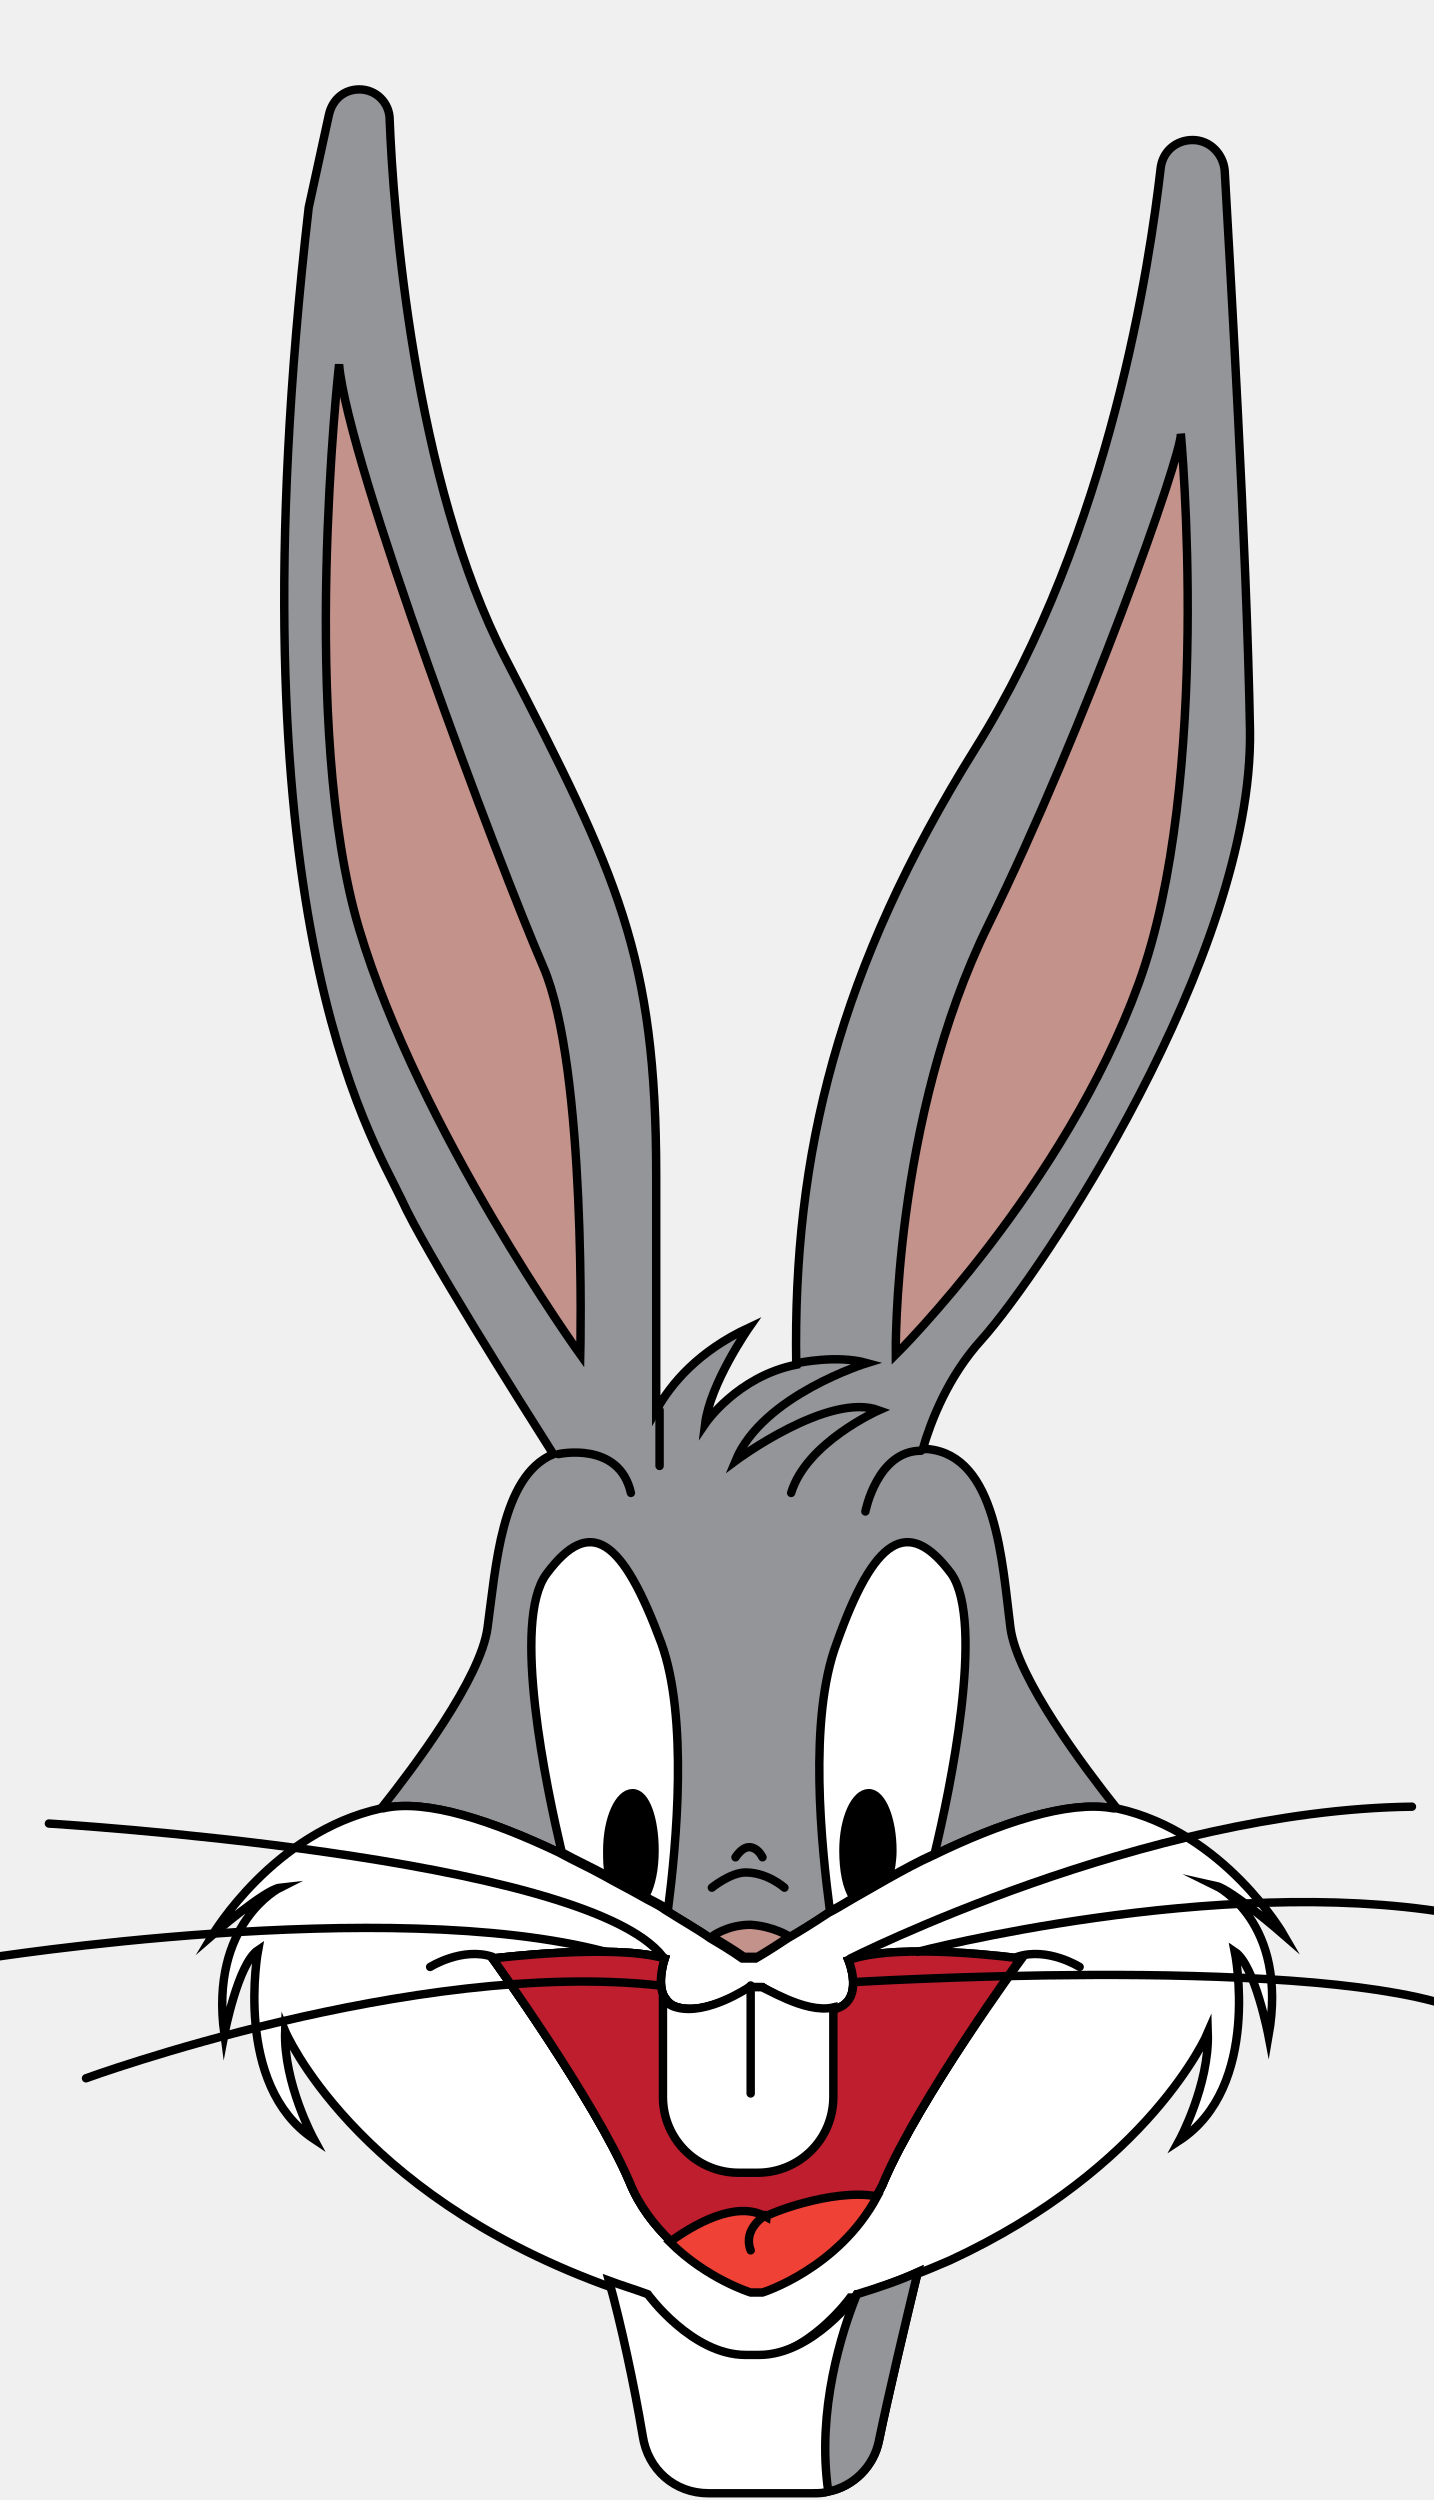
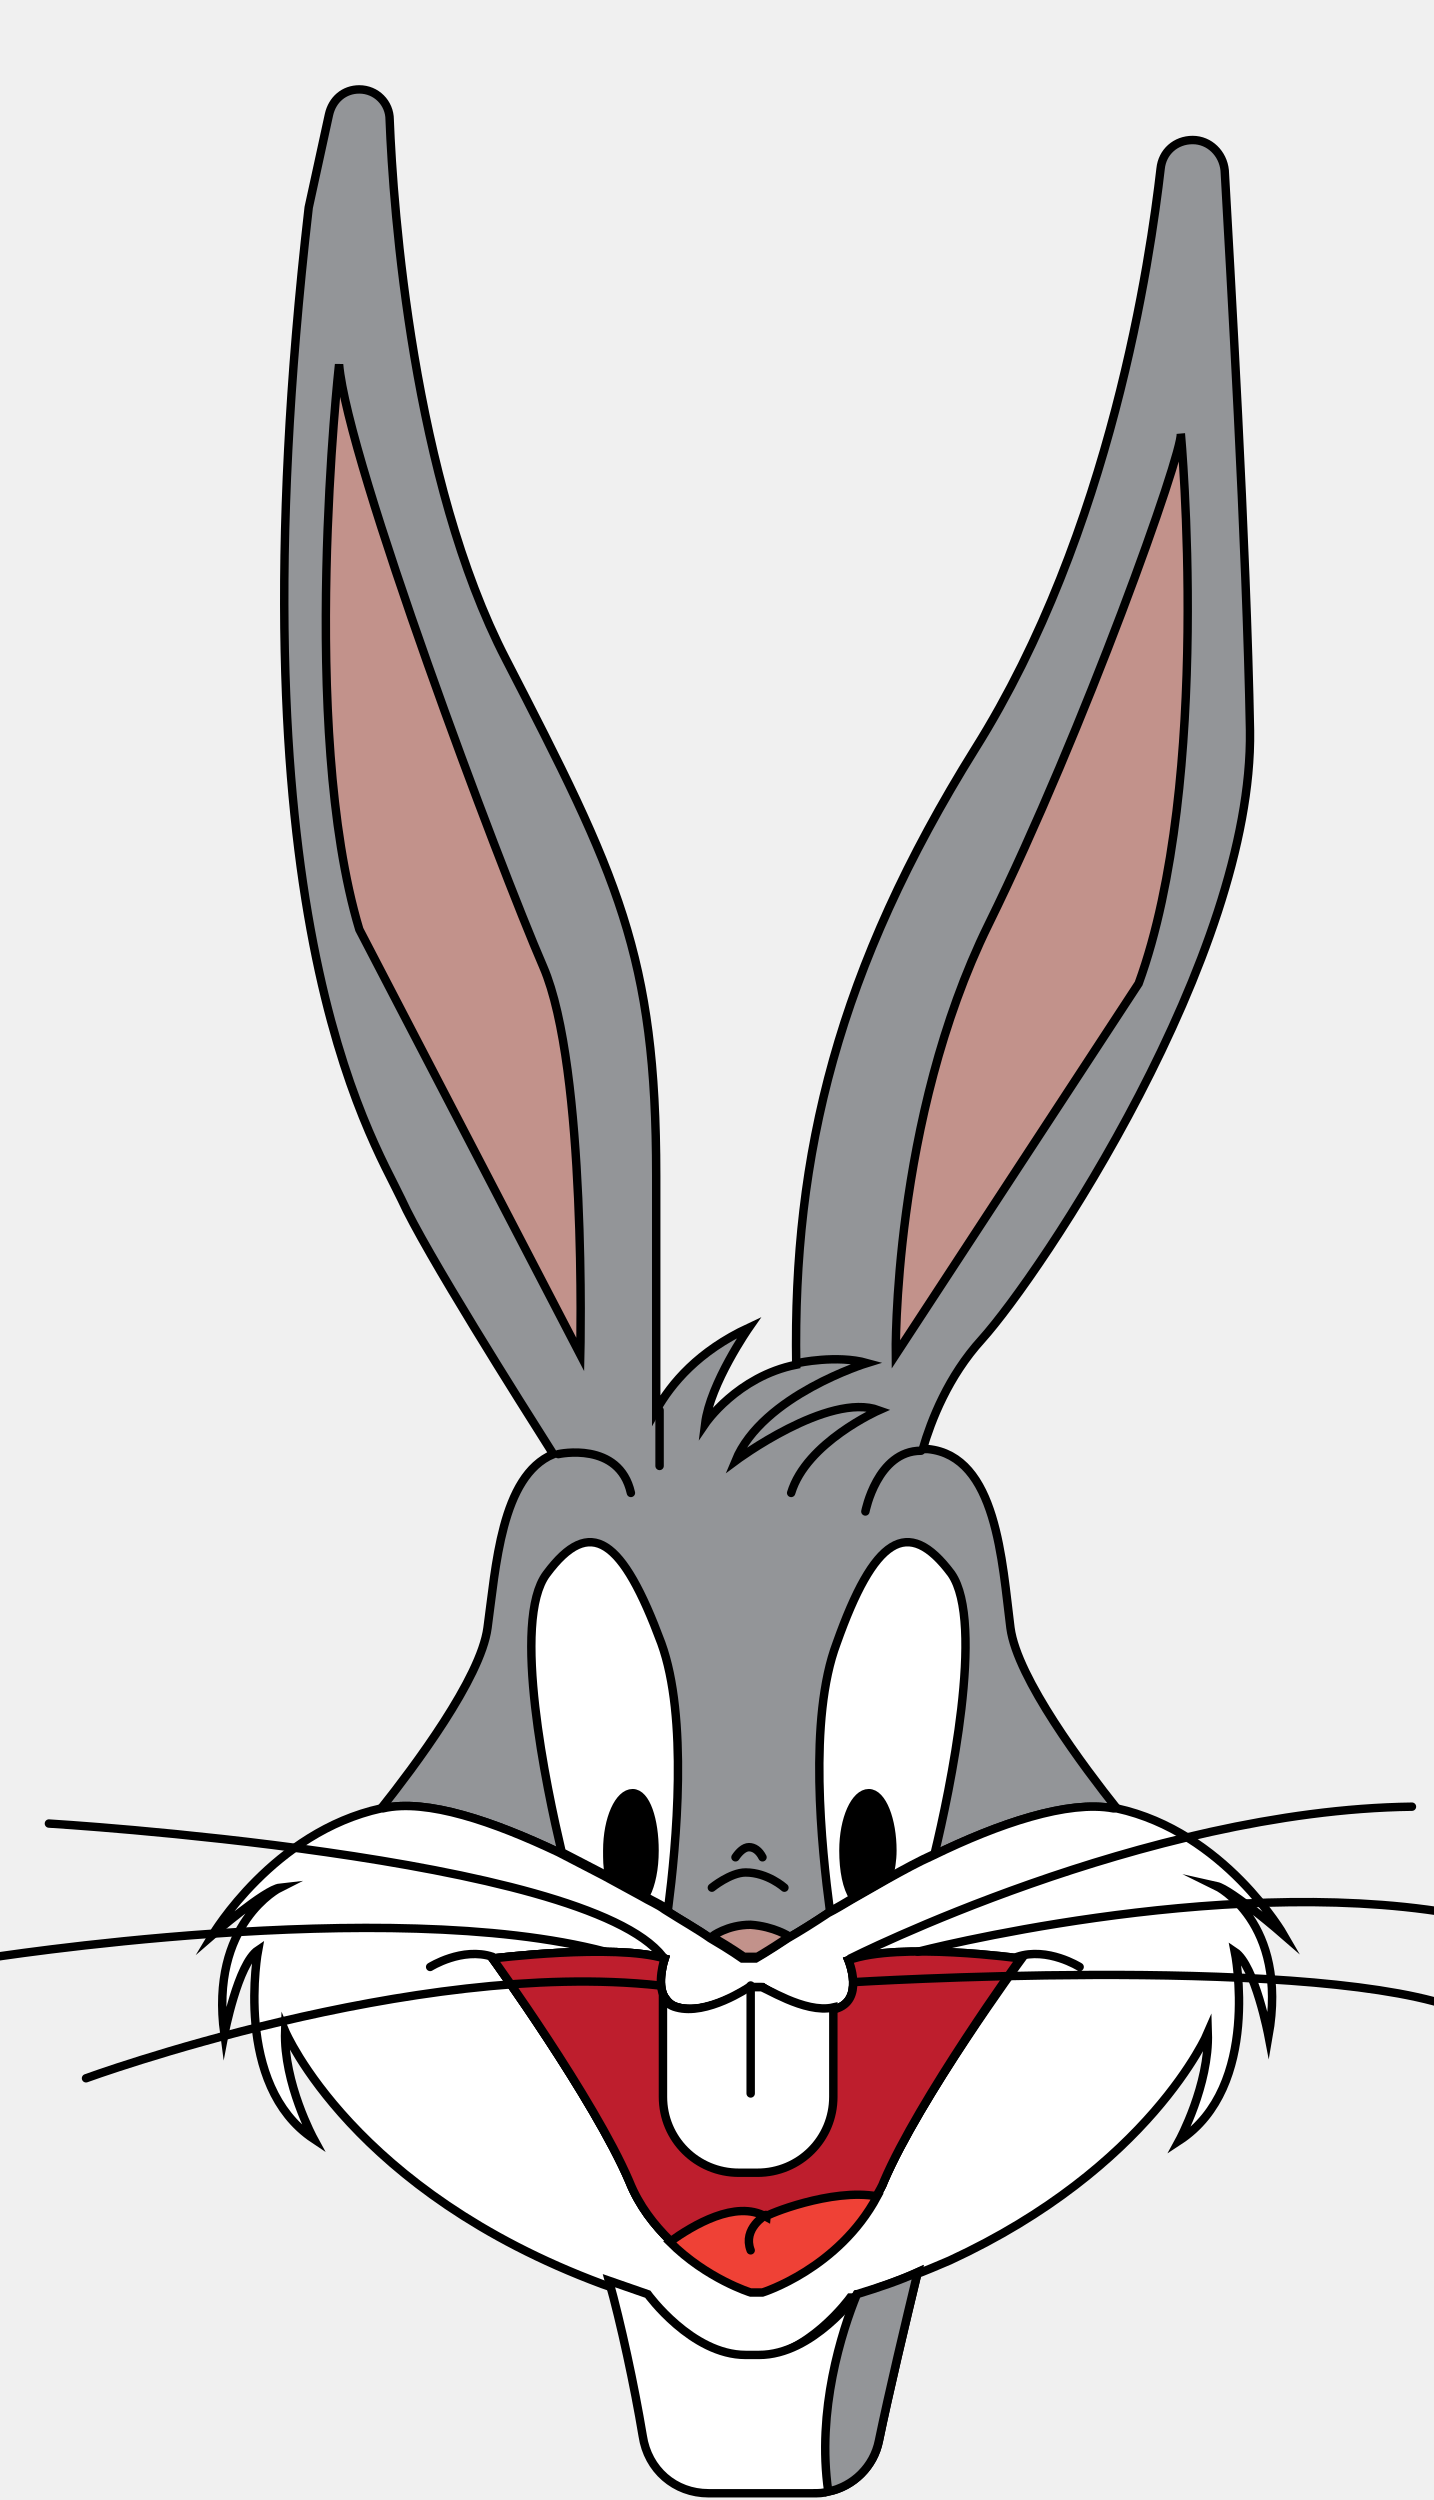
- <svg xmlns="http://www.w3.org/2000/svg" version="1.1" id="Layer_1" x="0px" y="0px" viewBox="0 0 85 148.2" style="enable-background:new 0 0 85 148.2;" xml:space="preserve">
-   <style type="text/css">
- 	.st0{fill:#939598;stroke:#000000;stroke-width:0.5;stroke-miterlimit:10;}
- 	.st1{fill:#FFFFFF;stroke:#000000;stroke-width:0.5;stroke-miterlimit:10;}
- 	.st2{fill:none;stroke:#000000;stroke-width:0.5;stroke-miterlimit:10;}
- 	.st3{fill:#C2928B;stroke:#000000;stroke-width:0.5;stroke-miterlimit:10;}
- 	.st4{stroke:#000000;stroke-width:0.5;stroke-miterlimit:10;}
- 	.st5{fill:#BE1E2D;stroke:#000000;stroke-width:0.5;stroke-miterlimit:10;}
- 	.st6{fill:#EF4136;stroke:#000000;stroke-width:0.5;stroke-miterlimit:10;}
- 	.st7{fill:none;stroke:#000000;stroke-width:0.5;stroke-linecap:round;stroke-miterlimit:10;}
- </style>
-   <path class="st0" d="M59.9,96.5c0.4,3,4.4,8.3,6.3,10.7c0,0-0.1,0-0.2,0c-2.7-0.5-6.8,0.9-10.7,2.8c-0.9,0.4-1.8,0.9-2.7,1.4v0  c-0.7,0.4-1.4,0.8-2.1,1.2c-0.5,0.3-1,0.6-1.4,0.8c-0.9,0.6-1.7,1.1-2.4,1.5c-1.2,0.8-1.9,1.2-1.9,1.2h-0.8c0,0-0.7-0.5-1.9-1.2  c-0.7-0.5-1.6-1-2.7-1.7c-0.4-0.3-0.9-0.5-1.4-0.8c-0.7-0.4-1.5-0.8-2.2-1.2c-0.9-0.5-1.8-0.9-2.7-1.4c-3.8-1.8-7.8-3.2-10.4-2.6  c0,0,0,0-0.1,0c1.9-2.4,5.9-7.7,6.3-10.7c0.5-3.6,0.8-9,3.9-10.3c-1.9-3-7.6-12-9-15.1c-1.8-3.8-10.3-17-5.5-58.8l1.2-5.5  c0.2-0.9,0.9-1.5,1.8-1.5c1,0,1.8,0.8,1.8,1.8c0.2,5.3,1.4,21.4,6.9,32c6.6,12.8,8.9,17.5,8.9,30.6v13.9c0.9-1.6,2.5-3.5,5.5-4.9  c0,0-2.3,3.3-2.6,5.7c0,0,1.9-2.8,5.4-3.5C47,68.4,49.7,57.4,57.8,44.4c8.1-12.9,10.4-29.2,11-34.4c0.1-1,0.9-1.7,1.9-1.7  c1,0,1.8,0.8,1.9,1.8c0.3,5.4,1.3,22.2,1.5,33.2c0.2,13.4-12.4,32.2-15.9,36.1c-2,2.2-3,4.8-3.5,6.5c0.1,0,0.2,0,0.3,0  C59.1,86.3,59.4,92.6,59.9,96.5z" />
-   <path class="st1" d="M72.1,111.8c0.9,0.2,4,2.9,4,2.9s-3.5-6.1-9.9-7.5c0,0-0.1,0-0.2,0c-2.7-0.5-6.8,0.9-10.7,2.8  c-0.9,0.4-1.8,0.9-2.7,1.4v0c-0.7,0.4-1.4,0.8-2.1,1.2c-0.5,0.3-1,0.6-1.4,0.8c-0.9,0.6-1.7,1.1-2.4,1.5c-1.2,0.8-1.9,1.2-1.9,1.2  h-0.8c0,0-0.7-0.5-1.9-1.2c-0.7-0.5-1.6-1-2.7-1.7c-0.4-0.3-0.9-0.5-1.4-0.8c-0.7-0.4-1.5-0.8-2.2-1.2c-0.9-0.5-1.8-0.9-2.7-1.4  c-3.8-1.8-7.8-3.2-10.4-2.6c0,0,0,0-0.1,0c-6.4,1.4-10,7.5-10,7.5s3.1-2.7,4-2.8c0,0-4.2,2.1-3.3,8.7c0,0,0.8-4.2,2-5  c0,0-1.5,8,3.3,11.2c0,0-1.8-3.3-1.7-6.4c0,0,4,9.5,18.8,15c0.8,0.3,1.5,0.5,2.3,0.8c0,0,2.6,3.6,5.8,3.6h0.8c3.2,0,5.8-3.6,5.8-3.6  c0,0,0.1,0,0.2,0c1.2-0.4,2.4-0.8,3.5-1.3c0.8-0.3,1.5-0.6,2.2-0.9c11.9-5.5,15.3-13.5,15.3-13.5c0.1,3.1-1.7,6.4-1.7,6.4  c4.9-3.2,3.3-11.2,3.3-11.2c1.2,0.8,2,5,2,5C76.4,113.9,72.1,111.8,72.1,111.8z M52.4,129.3c-0.1,0.3-0.3,0.6-0.4,0.8  c-2.3,4.3-6.8,5.7-6.8,5.7h-0.7c0,0-2.6-0.8-4.8-3c-0.9-0.9-1.8-2-2.4-3.5c-2.1-4.9-8.1-13.2-8.1-13.2s7.2-0.9,10.2,0  c0,0-0.5,1.5,0,2.3c0.2,0.3,0.4,0.5,0.8,0.6c1.8,0.5,4.3-1.2,4.3-1.2h0.7c0,0,2.5,1.7,4.2,1.3c0,0,0.1,0,0.1,0  c1.8-0.5,0.8-2.9,0.8-2.9c2.9-0.9,10.2,0,10.2,0S54.5,124.4,52.4,129.3z" />
-   <path class="st2" d="M60.5,116.1c0,0-6,8.3-8.1,13.2c-0.1,0.3-0.3,0.6-0.4,0.8c-2.3,4.3-6.8,5.7-6.8,5.7h-0.7c0,0-2.6-0.8-4.8-3  c-0.9-0.9-1.8-2-2.4-3.5c-2.1-4.9-8.1-13.2-8.1-13.2s7.2-0.9,10.2,0c0,0-0.5,1.5,0,2.3c0.2,0.3,0.4,0.5,0.8,0.6  c1.8,0.5,4.3-1.2,4.3-1.2h0.7c0,0,2.5,1.7,4.2,1.3c0,0,0.1,0,0.1,0c1.8-0.5,0.8-2.9,0.8-2.9C53.3,115.1,60.5,116.1,60.5,116.1z" />
-   <path class="st3" d="M46.8,114.8c-1.2,0.8-1.9,1.2-1.9,1.2h-0.8c0,0-0.7-0.5-1.9-1.2c0,0,0.9-0.7,2.3-0.7  C45.9,114.2,46.8,114.8,46.8,114.8z" />
-   <path class="st1" d="M39.6,113.2c-0.4-0.3-0.9-0.5-1.4-0.8c-0.7-0.4-1.5-0.8-2.2-1.2c-0.9-0.5-1.8-0.9-2.7-1.4  c-0.9-3.8-3-13.7-0.9-16.5c2.6-3.5,4.5-2.1,6.8,4.1C40.8,101.8,40.1,109.3,39.6,113.2z" />
-   <path class="st1" d="M55.4,109.9c-0.9,0.4-1.8,0.9-2.7,1.4c0,0,0,0,0,0c-0.7,0.4-1.4,0.8-2.1,1.2c-0.5,0.3-1,0.6-1.4,0.8  c-0.5-3.8-1.3-11.4,0.4-15.9c2.2-6.2,4.2-7.6,6.8-4.1C58.4,96.2,56.3,106.2,55.4,109.9z" />
-   <path class="st4" d="M38.8,109.7c0,1.1-0.2,2-0.5,2.6c-0.7-0.4-1.5-0.8-2.2-1.2c-0.1-0.4-0.1-0.9-0.1-1.4c0-1.9,0.7-3.4,1.5-3.4  S38.8,107.9,38.8,109.7z" />
-   <path class="st4" d="M52.9,109.7c0,0.6-0.1,1.1-0.2,1.6c0,0,0,0,0,0c-0.7,0.4-1.4,0.8-2.1,1.2c-0.4-0.6-0.6-1.6-0.6-2.8  c0-1.9,0.7-3.4,1.5-3.4S52.9,107.9,52.9,109.7z" />
-   <path class="st5" d="M60.5,116.1c0,0-6,8.3-8.1,13.2c-0.1,0.3-0.3,0.6-0.4,0.8c-2.3,4.3-6.8,5.7-6.8,5.7h-0.7c0,0-2.6-0.8-4.8-3  c-0.9-0.9-1.8-2-2.4-3.5c-2.1-4.9-8.1-13.2-8.1-13.2s7.2-0.9,10.2,0c0,0-0.5,1.5,0,2.3c0.2,0.3,0.4,0.5,0.8,0.6  c1.8,0.5,4.3-1.2,4.3-1.2h0.7c0,0,2.5,1.7,4.2,1.3c0,0,0.1,0,0.1,0c1.8-0.5,0.8-2.9,0.8-2.9C53.3,115.1,60.5,116.1,60.5,116.1z" />
-   <path class="st6" d="M52,130.2c-2.3,4.3-6.8,5.7-6.8,5.7h-0.7c0,0-2.6-0.8-4.8-3c1.4-1,3.9-2.5,5.7-1.5  C45.4,131.3,49.3,129.7,52,130.2z" />
-   <path class="st3" d="M20.1,21.6c0,0-2.4,21.5,1.2,33.5s13.1,25.2,13.1,25.2s0.4-17-2.2-23S20.6,27.4,20.1,21.6z" />
-   <path class="st3" d="M53.1,80.3c0,0-0.2-13.9,5.5-25.5s11.5-27.9,11.4-29.1c0,0,1.9,20.5-2.5,32.6S53.1,80.3,53.1,80.3z" />
-   <path class="st1" d="M54.4,134.7c-0.7,2.9-1.7,7.1-2.3,10c-0.3,1.5-1.5,2.7-3,3c-0.3,0.1-0.6,0.1-0.9,0.1H42c-2,0-3.6-1.4-3.9-3.4  c-0.5-3-1.3-6.7-2-9.2c0.8,0.3,1.5,0.5,2.3,0.8c0,0,2.6,3.6,5.8,3.6h0.8c3.2,0,5.8-3.6,5.8-3.6c0,0,0.1,0,0.2,0  C52.1,135.6,53.3,135.2,54.4,134.7z" />
-   <path class="st0" d="M54.4,134.7c-0.7,2.9-1.7,7.1-2.3,10c-0.3,1.5-1.5,2.7-3,3c-0.7-4.8,0.8-9.5,1.7-11.7  C52.1,135.6,53.3,135.2,54.4,134.7z" />
-   <path class="st1" d="M49.4,119v5.3c0,2.5-2,4.5-4.5,4.5h-1.1c-2.5,0-4.5-2-4.5-4.5v-5.9c0.2,0.3,0.4,0.5,0.8,0.6  c1.8,0.5,4.3-1.2,4.3-1.2h0.7C45.2,117.7,47.7,119.4,49.4,119z" />
-   <path class="st7" d="M47.3,80.8c0,0,2.3-0.5,4.1,0c0,0-6.2,1.9-7.8,5.8c0,0,5.5-4.1,8.5-3c0,0-4.3,1.9-5.2,4.9" />
-   <path class="st7" d="M33.1,86.2c0,0,3.6-0.8,4.3,2.3" />
-   <path class="st7" d="M51.3,89.6c0,0,0.7-3.6,3.3-3.6" />
-   <line class="st7" x1="39.1" y1="83.6" x2="39.1" y2="86.9" />
-   <path class="st7" d="M42.2,111.9c0,0,1.1-0.9,2-0.9c1.3,0,2.3,0.9,2.3,0.9" />
-   <path class="st7" d="M43.6,110.1c0.2-0.3,0.5-0.6,0.8-0.6c0.3,0,0.6,0.2,0.8,0.6" />
-   <path class="st7" d="M-0.9,116.1c0,0,23.9-3.8,36.8-0.4" />
-   <path class="st7" d="M2.9,108.1c0,0,31.8,1.9,36.4,7.9" />
-   <path class="st7" d="M25.5,116.6c0,0,1.9-1.2,3.7-0.6" />
-   <path class="st7" d="M64,116.6c0,0-1.9-1.2-3.7-0.6" />
-   <path class="st7" d="M54.4,115.7c0,0,17.7-4.6,31.5-2.3" />
-   <path class="st7" d="M50.4,116.1c0,0,17.4-8.8,33.3-9" />
-   <path class="st7" d="M5.1,123.2c0,0,19.4-7.1,34-5.5" />
-   <path class="st7" d="M50.6,117.5c0,0,26.1-1.6,35.3,1.4" />
-   <line class="st7" x1="44.5" y1="117.7" x2="44.5" y2="124.1" />
-   <path class="st7" d="M45.4,131.3c0,0-1.4,0.8-0.9,2.1" />
-   <g>
- </g>
-   <g>
- </g>
-   <g>
- </g>
-   <g>
- </g>
-   <g>
- </g>
-   <g>
- </g>
+ <svg xmlns="http://www.w3.org/2000/svg" viewBox="0 0 85 148.2" enable-background="new 0 0 85 148.2">
+   <style type="text/css">.st0{fill:#939598;stroke:#000000;stroke-width:0.5;stroke-miterlimit:10;} .st1{fill:#FFFFFF;stroke:#000000;stroke-width:0.5;stroke-miterlimit:10;} .st2{fill:none;stroke:#000000;stroke-width:0.5;stroke-miterlimit:10;} .st3{fill:#C2928B;stroke:#000000;stroke-width:0.5;stroke-miterlimit:10;} .st4{stroke:#000000;stroke-width:0.5;stroke-miterlimit:10;} .st5{fill:#BE1E2D;stroke:#000000;stroke-width:0.5;stroke-miterlimit:10;} .st6{fill:#EF4136;stroke:#000000;stroke-width:0.5;stroke-miterlimit:10;} .st7{fill:none;stroke:#000000;stroke-width:0.5;stroke-linecap:round;stroke-miterlimit:10;}</style>
+   <path class="st0" d="M59.9 96.5c.4 3 4.4 8.3 6.3 10.7h-.2c-2.7-.5-6.8.9-10.7 2.8-.9.4-1.8.9-2.7 1.4l-2.1 1.2c-.5.3-1 .6-1.4.8-.9.6-1.7 1.1-2.4 1.5-1.2.8-1.9 1.2-1.9 1.2h-.8s-.7-.5-1.9-1.2c-.7-.5-1.6-1-2.7-1.7-.4-.3-.9-.5-1.4-.8l-2.2-1.2-2.7-1.4c-3.8-1.8-7.8-3.2-10.4-2.6h-.1c1.9-2.4 5.9-7.7 6.3-10.7.5-3.6.8-9 3.9-10.3-1.9-3-7.6-12-9-15.1-1.8-3.8-10.3-17-5.5-58.8l1.2-5.5c.2-.9.9-1.5 1.8-1.5 1 0 1.8.8 1.8 1.8.2 5.3 1.4 21.4 6.9 32 6.6 12.8 8.9 17.5 8.9 30.6v13.9c.9-1.6 2.5-3.5 5.5-4.9 0 0-2.3 3.3-2.6 5.7 0 0 1.9-2.8 5.4-3.5-.2-12.5 2.5-23.5 10.6-36.5 8.1-12.9 10.4-29.2 11-34.4.1-1 .9-1.7 1.9-1.7 1 0 1.8.8 1.9 1.8.3 5.4 1.3 22.2 1.5 33.2.2 13.4-12.4 32.2-15.9 36.1-2 2.2-3 4.8-3.5 6.5h.3c4.1.4 4.4 6.7 4.9 10.6z" />
+   <path class="st1" d="M72.1 111.8c.9.2 4 2.9 4 2.9s-3.5-6.1-9.9-7.5h-.2c-2.7-.5-6.8.9-10.7 2.8-.9.4-1.8.9-2.7 1.4l-2.1 1.2c-.5.3-1 .6-1.4.8-.9.6-1.7 1.1-2.4 1.5-1.2.8-1.9 1.2-1.9 1.2h-.8s-.7-.5-1.9-1.2c-.7-.5-1.6-1-2.7-1.7-.4-.3-.9-.5-1.4-.8l-2.2-1.2-2.7-1.4c-3.8-1.8-7.8-3.2-10.4-2.6h-.1c-6.4 1.4-10 7.5-10 7.5s3.1-2.7 4-2.8c0 0-4.2 2.1-3.3 8.7 0 0 .8-4.2 2-5 0 0-1.5 8 3.3 11.2 0 0-1.8-3.3-1.7-6.4 0 0 4 9.5 18.8 15l2.3.8s2.6 3.6 5.8 3.6h.8c3.2 0 5.8-3.6 5.8-3.6h.2c1.2-.4 2.4-.8 3.5-1.3.8-.3 1.5-.6 2.2-.9 11.9-5.5 15.3-13.5 15.3-13.5.1 3.1-1.7 6.4-1.7 6.4 4.9-3.2 3.3-11.2 3.3-11.2 1.2.8 2 5 2 5 1.2-6.8-3.1-8.9-3.1-8.9zm-19.7 17.5c-.1.3-.3.6-.4.8-2.3 4.3-6.8 5.7-6.8 5.7h-.7s-2.6-.8-4.8-3c-.9-.9-1.8-2-2.4-3.5-2.1-4.9-8.1-13.2-8.1-13.2s7.2-.9 10.2 0c0 0-.5 1.5 0 2.3.2.3.4.5.8.6 1.8.5 4.3-1.2 4.3-1.2h.7s2.5 1.7 4.2 1.3h.1c1.8-.5.8-2.9.8-2.9 2.9-.9 10.2 0 10.2 0s-6 8.2-8.1 13.1z" />
+   <path class="st2" d="M60.5 116.1s-6 8.3-8.1 13.2c-.1.3-.3.6-.4.8-2.3 4.3-6.8 5.7-6.8 5.7h-.7s-2.6-.8-4.8-3c-.9-.9-1.8-2-2.4-3.5-2.1-4.9-8.1-13.2-8.1-13.2s7.2-.9 10.2 0c0 0-.5 1.5 0 2.3.2.3.4.5.8.6 1.8.5 4.3-1.2 4.3-1.2h.7s2.5 1.7 4.2 1.3h.1c1.8-.5.8-2.9.8-2.9 3-1.1 10.2-.1 10.2-.1z" />
+   <path class="st3" d="M46.8 114.8c-1.2.8-1.9 1.2-1.9 1.2h-.8s-.7-.5-1.9-1.2c0 0 .9-.7 2.3-.7 1.4.1 2.3.7 2.3.7z" />
+   <path class="st1" d="M39.6 113.2c-.4-.3-.9-.5-1.4-.8l-2.2-1.2-2.7-1.4c-.9-3.8-3-13.7-.9-16.5 2.6-3.5 4.5-2.1 6.8 4.1 1.6 4.4.9 11.9.4 15.8zM55.4 109.9c-.9.4-1.8.9-2.7 1.4l-2.1 1.2c-.5.3-1 .6-1.4.8-.5-3.8-1.3-11.4.4-15.9 2.2-6.2 4.2-7.6 6.8-4.1 2 2.9-.1 12.9-1 16.6z" />
+   <path class="st4" d="M38.8 109.7c0 1.1-.2 2-.5 2.6l-2.2-1.2c-.1-.4-.1-.9-.1-1.4 0-1.9.7-3.4 1.5-3.4s1.3 1.6 1.3 3.4zM52.9 109.7c0 .6-.1 1.1-.2 1.6l-2.1 1.2c-.4-.6-.6-1.6-.6-2.8 0-1.9.7-3.4 1.5-3.4s1.4 1.6 1.4 3.4z" />
+   <path class="st5" d="M60.5 116.1s-6 8.3-8.1 13.2c-.1.3-.3.6-.4.8-2.3 4.3-6.8 5.7-6.8 5.7h-.7s-2.6-.8-4.8-3c-.9-.9-1.8-2-2.4-3.5-2.1-4.9-8.1-13.2-8.1-13.2s7.2-.9 10.2 0c0 0-.5 1.5 0 2.3.2.3.4.5.8.6 1.8.5 4.3-1.2 4.3-1.2h.7s2.5 1.7 4.2 1.3h.1c1.8-.5.8-2.9.8-2.9 3-1.1 10.2-.1 10.2-.1z" />
+   <path class="st6" d="M52 130.2c-2.3 4.3-6.8 5.7-6.8 5.7h-.7s-2.6-.8-4.8-3c1.4-1 3.9-2.5 5.7-1.5 0-.1 3.9-1.7 6.6-1.2z" />
+   <path class="st3" d="M20.1 21.6s-2.4 21.5 1.2 33.5l13.1 25.2s.4-17-2.2-23-11.6-29.9-12.1-35.7zM53.1 80.3s-.2-13.9 5.5-25.5 11.5-27.9 11.4-29.1c0 0 1.9 20.5-2.5 32.6l-14.4 22z" />
+   <path class="st1" d="M54.4 134.7c-.7 2.9-1.7 7.1-2.3 10-.3 1.5-1.5 2.7-3 3-.3.1-.6.1-.9.1h-6.2c-2 0-3.6-1.4-3.9-3.4-.5-3-1.3-6.7-2-9.2l2.3.8s2.6 3.6 5.8 3.6h.8c3.2 0 5.8-3.6 5.8-3.6h.2c1.1-.4 2.3-.8 3.4-1.3z" />
+   <path class="st0" d="M54.4 134.7c-.7 2.9-1.7 7.1-2.3 10-.3 1.5-1.5 2.7-3 3-.7-4.8.8-9.5 1.7-11.7 1.3-.4 2.5-.8 3.6-1.3z" />
+   <path class="st1" d="M49.4 119v5.3c0 2.5-2 4.5-4.5 4.5h-1.1c-2.5 0-4.5-2-4.5-4.5v-5.9c.2.3.4.5.8.6 1.8.5 4.3-1.2 4.3-1.2h.7c.1-.1 2.6 1.6 4.3 1.2z" />
+   <path class="st7" d="M47.3 80.8s2.3-.5 4.1 0c0 0-6.2 1.9-7.8 5.8 0 0 5.5-4.1 8.5-3 0 0-4.3 1.9-5.2 4.9M33.1 86.2s3.6-.8 4.3 2.3M51.3 89.6s.7-3.6 3.3-3.6M39.1 83.6v3.3M42.2 111.9s1.1-.9 2-.9c1.3 0 2.3.9 2.3.9M43.6 110.1c.2-.3.5-.6.8-.6.3 0 .6.2.8.6M-.9 116.1s23.9-3.8 36.8-.4M2.9 108.1s31.8 1.9 36.4 7.9M25.5 116.6s1.9-1.2 3.7-.6M64 116.6s-1.9-1.2-3.7-.6M54.4 115.7s17.7-4.6 31.5-2.3M50.4 116.1s17.4-8.8 33.3-9M5.1 123.2s19.4-7.1 34-5.5M50.6 117.5s26.1-1.6 35.3 1.4M44.5 117.7v6.4M45.4 131.3s-1.4.8-.9 2.1" />
</svg>
